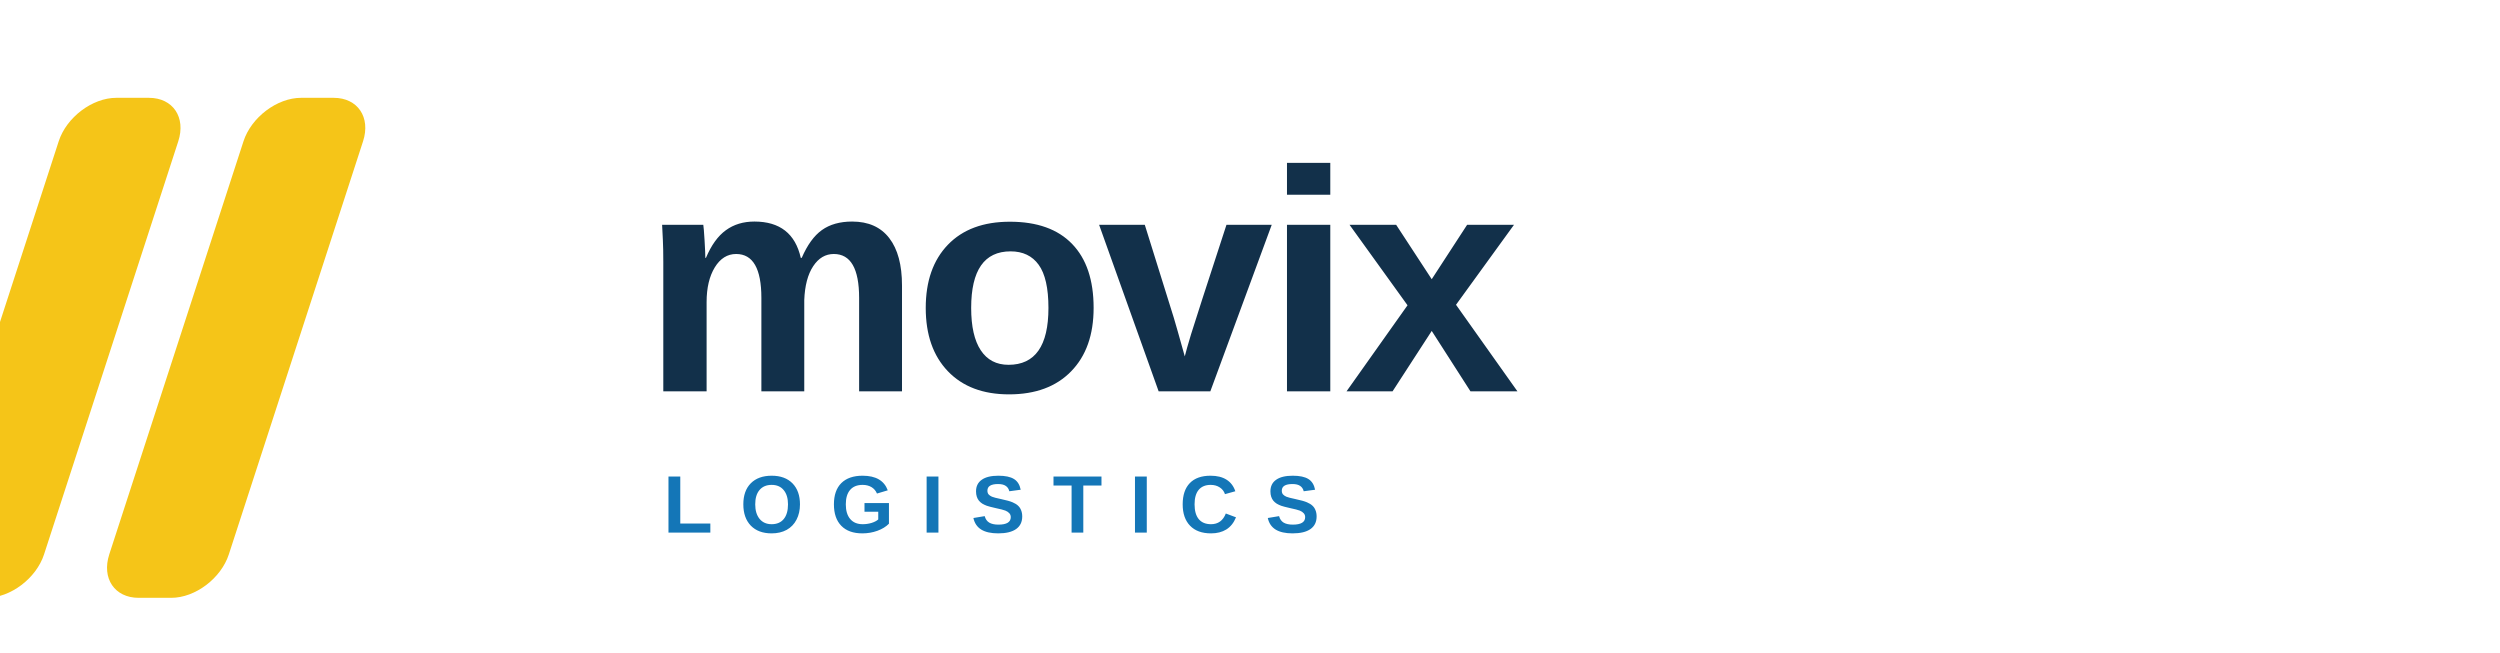
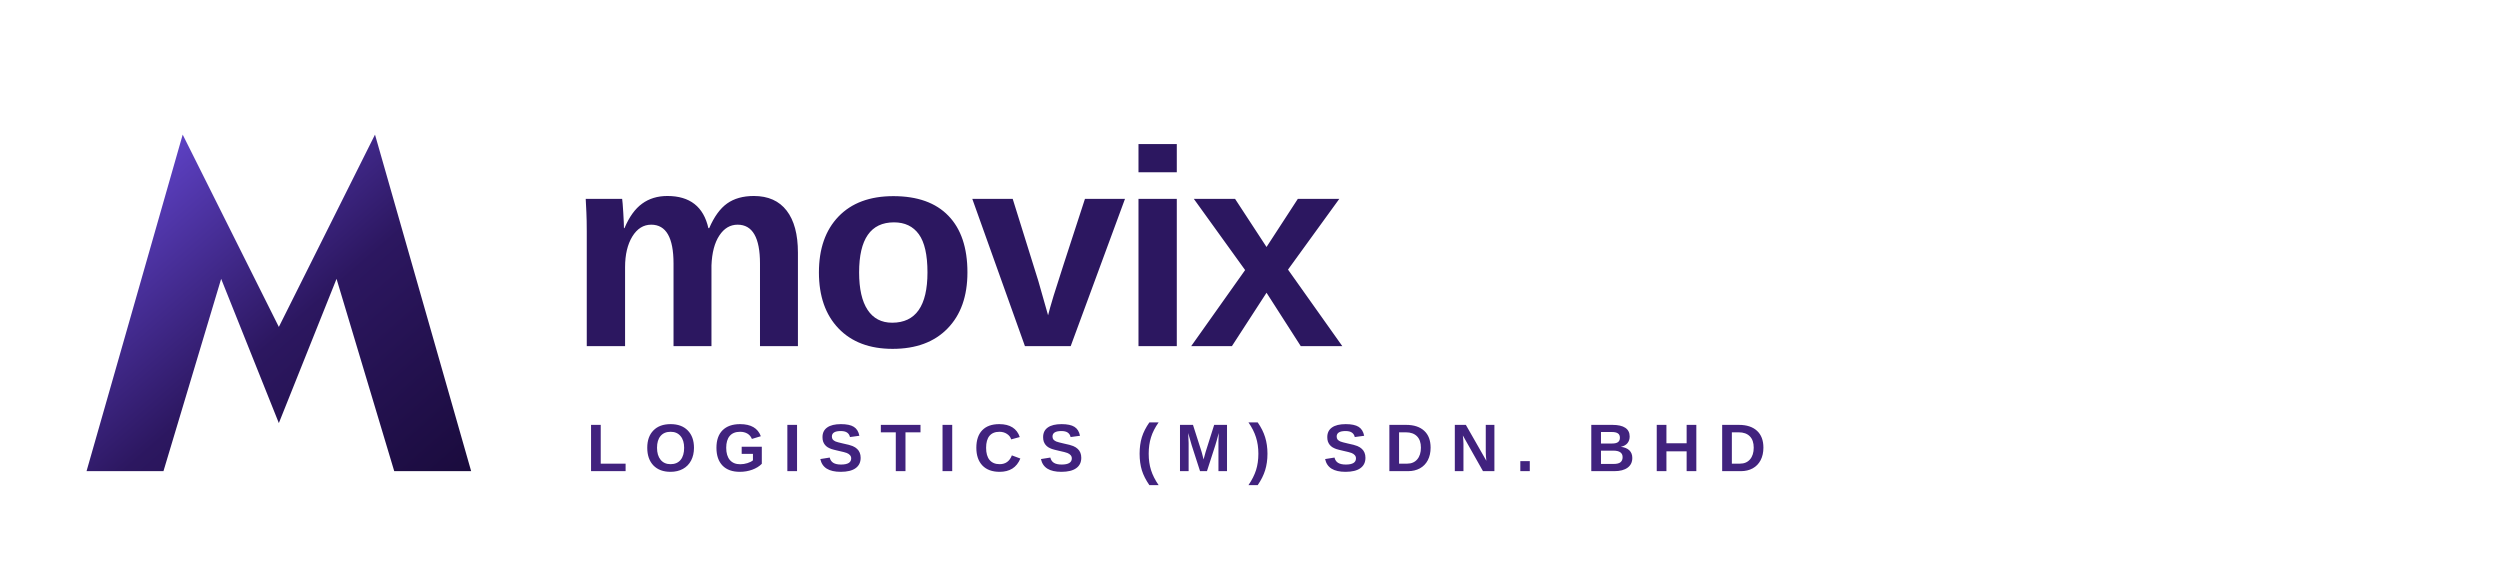
- <svg xmlns="http://www.w3.org/2000/svg" viewBox="0 0 460 120" role="img" aria-label="Movix Logistics">
-   <g transform="translate(8,10)">
-     <rect x="8" y="8" width="22" height="92" rx="8" transform="skewX(-18)" fill="#F5C518" />
-     <rect x="42" y="8" width="22" height="92" rx="8" transform="skewX(-18)" fill="#F5C518" />
-   </g>
-   <text x="118" y="72" font-family="Arial Black, Helvetica Neue, Arial, sans-serif" font-size="58" font-weight="800" fill="#12304A" letter-spacing="-1.5">movix</text>
-   <text x="122" y="98" font-family="Helvetica Neue, Arial, sans-serif" font-size="15" font-weight="700" fill="#1476B7" letter-spacing="5">LOGISTICS</text>
+ <svg xmlns="http://www.w3.org/2000/svg" viewBox="0 0 520 120" role="img" aria-label="Movix Logistics">
+   <defs>
+     <linearGradient id="mGrad" x1="0" y1="0" x2="1" y2="1">
+       <stop offset="0%" stop-color="#6B4DE0" />
+       <stop offset="55%" stop-color="#2C1760" />
+       <stop offset="100%" stop-color="#1A0B3D" />
+     </linearGradient>
+   </defs>
+   <path d="M18 98 L38 28 L58 68 L78 28 L98 98 L82 98 L70 58 L58 88 L46 58 L34 98 Z" fill="url(#mGrad)" />
+   <text x="118" y="72" font-family="Arial Black, Helvetica Neue, Arial, sans-serif" font-size="58" font-weight="800" fill="#2C1760" letter-spacing="-1.5">movix</text>
+   <text x="122" y="98" font-family="Helvetica Neue, Arial, sans-serif" font-size="14" font-weight="700" fill="#41227E" letter-spacing="3.5">LOGISTICS (M) SDN. BHD</text>
</svg>
